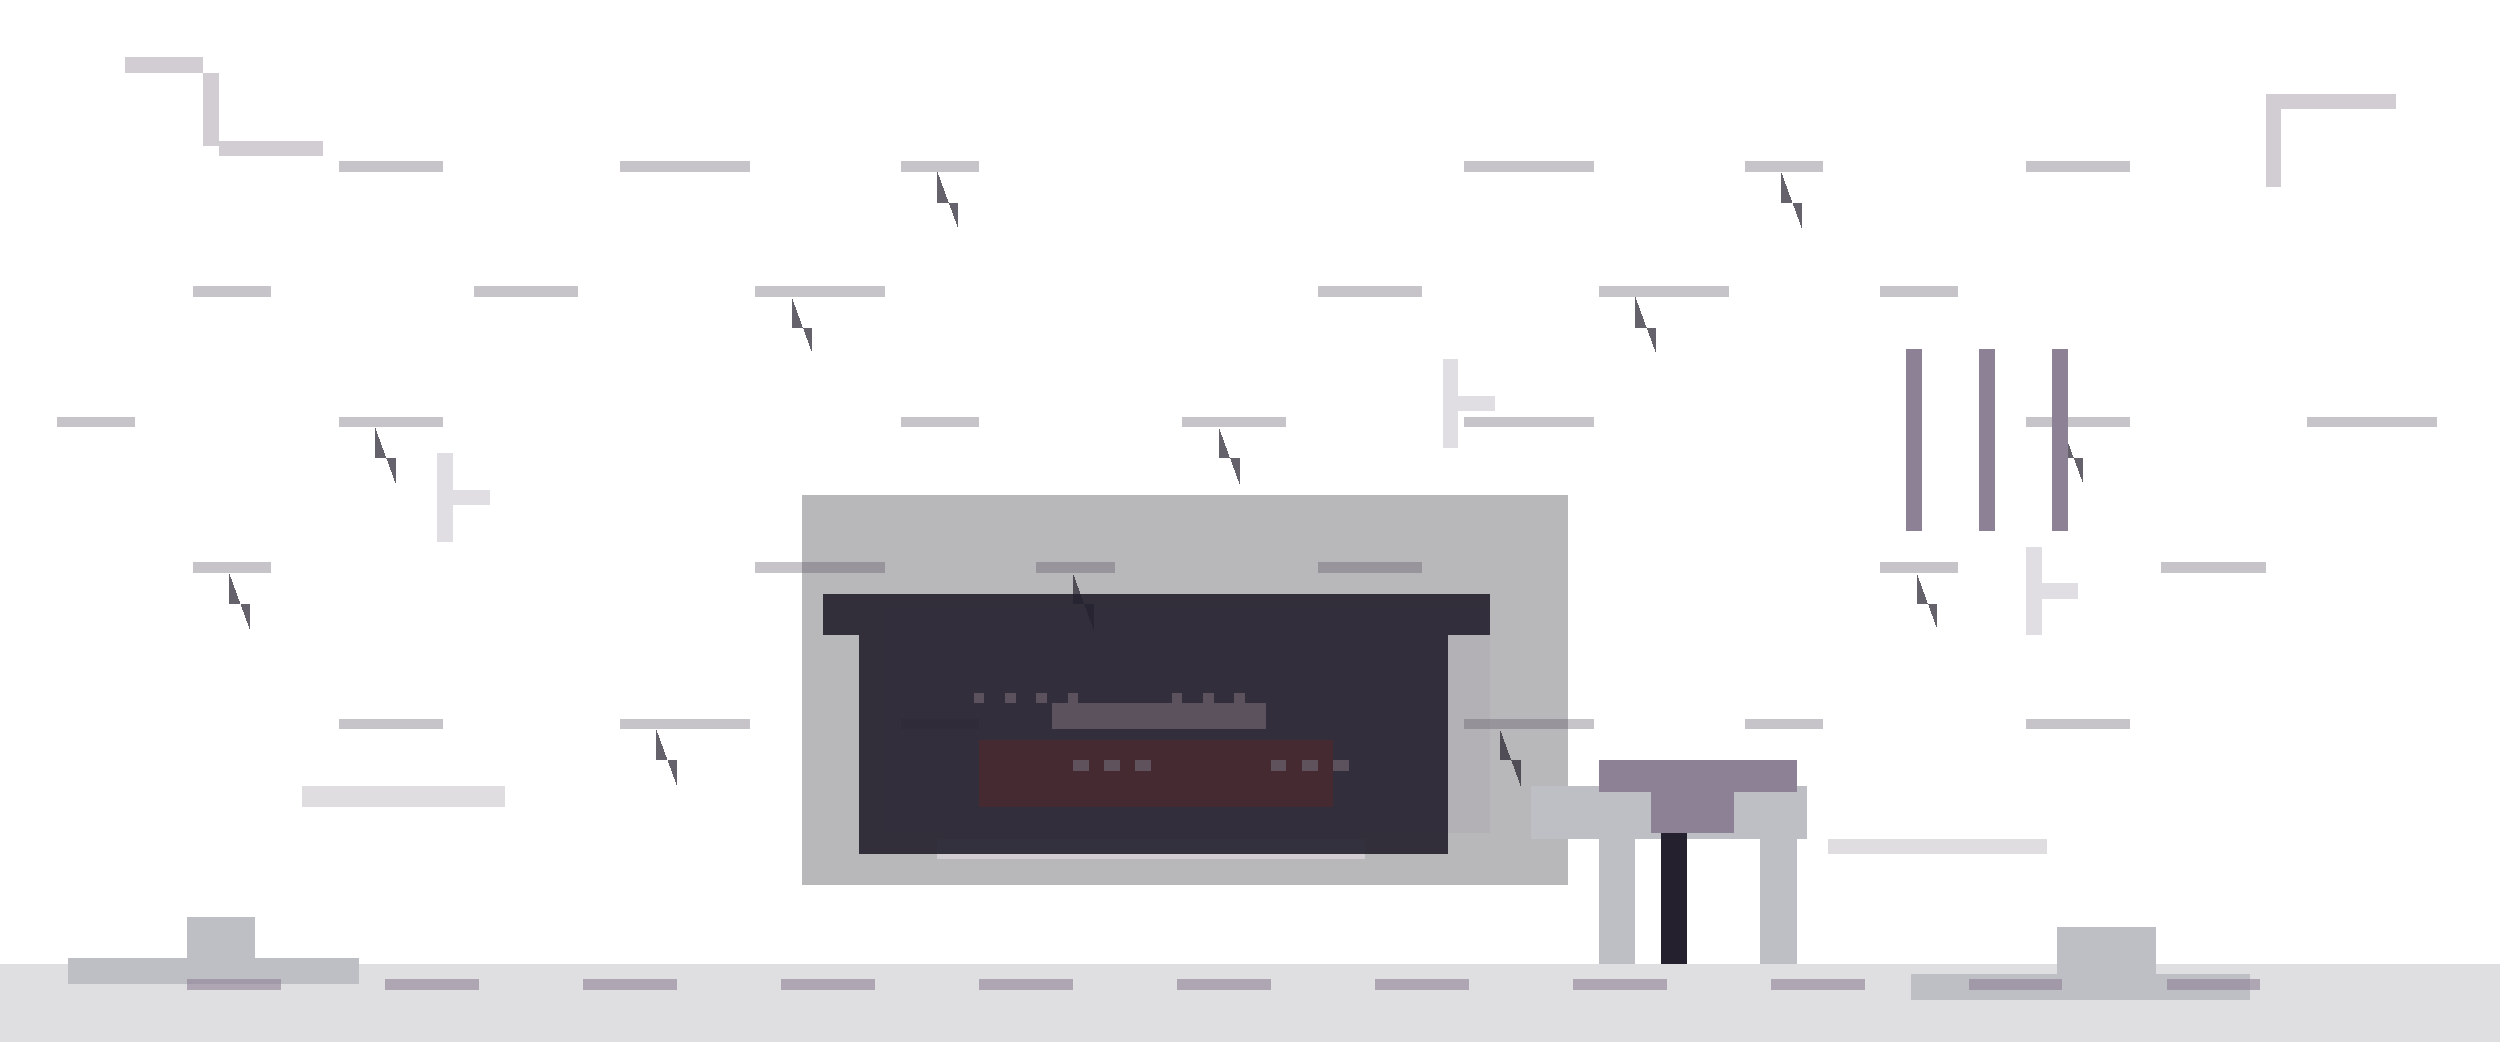
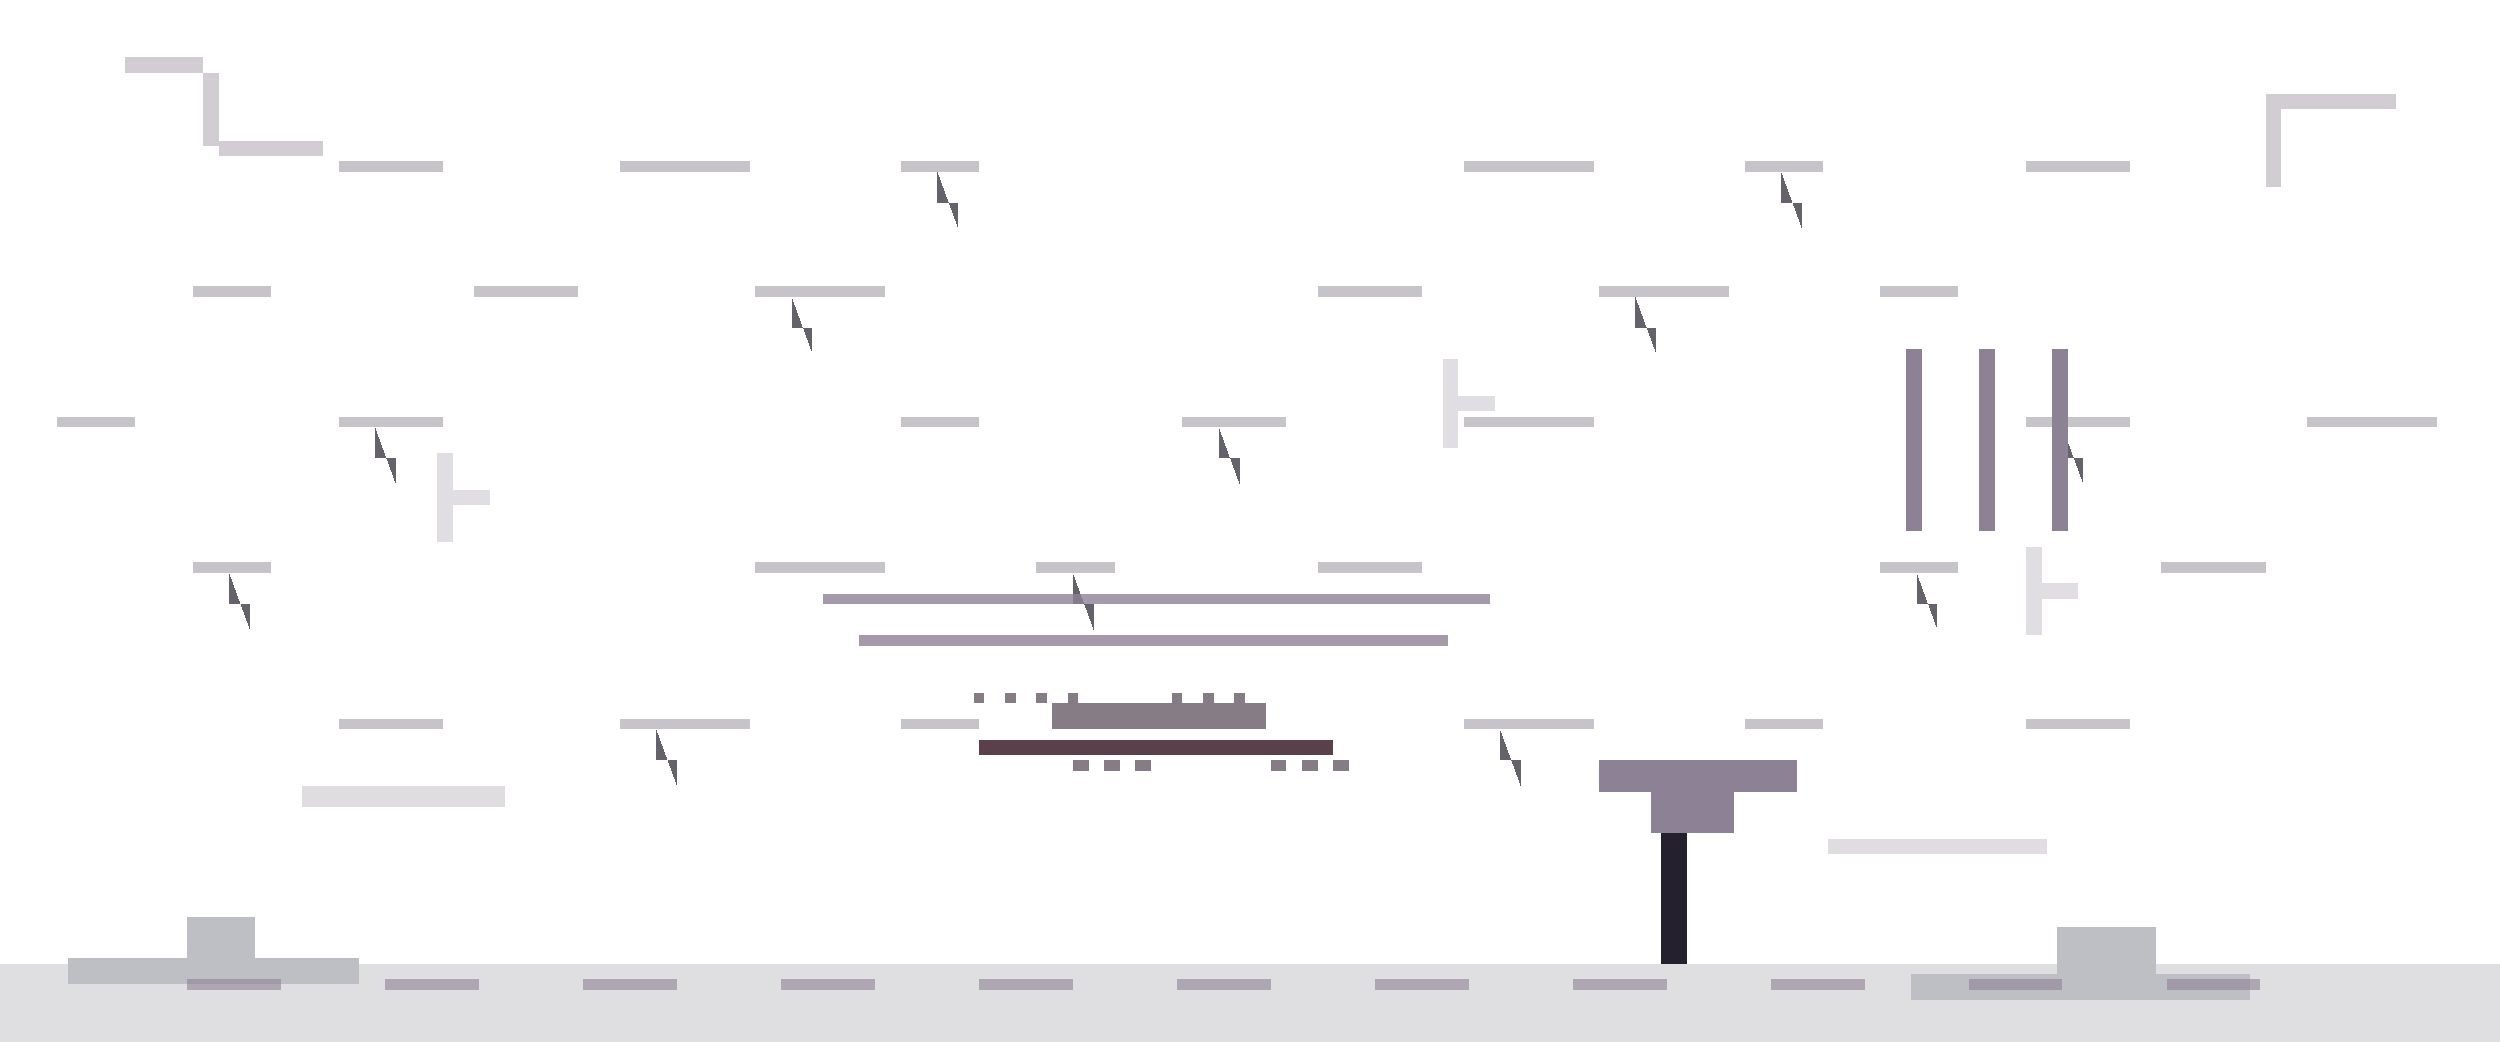
<svg xmlns="http://www.w3.org/2000/svg" viewBox="0 0 480 200" shape-rendering="crispEdges">
  <g opacity=".35">
    <rect x="0" y="185" width="480" height="15" fill="#11121d" opacity=".38" />
    <path d="M13 184h23v-8h13v8h20v5H13zM367 187h28v-9h19v9h18v5h-65z" fill="#454459" />
    <path d="M24 11h15v3H24zM39 14h3v14h-3zM42 27h20v3H42zM435 18h25v3h-25zM435 21h3v15h-3z" fill="#7a7180" />
    <rect x="58" y="151" width="39" height="4" fill="#7a7180" opacity=".7" />
    <rect x="351" y="161" width="42" height="3" fill="#7a7180" opacity=".7" />
-     <path d="M154 95h147v75H154z" fill="#19161d" opacity=".89" />
-     <path d="M170 117h116v43H170z" fill="#25202a" />
-     <path d="M294 151h53v10h-53zM307 161h7v24h-7zM338 161h7v24h-7z" fill="#454459" />
-     <rect x="180" y="161" width="82" height="4" fill="#7a7180" />
    <path d="M84 87h3v7h7v3h-7v7h-3z" fill="#777082" opacity=".65" />
    <path d="M389 105h3v7h7v3h-7v7h-3z" fill="#777082" opacity=".65" />
    <path d="M277 69h3v7h7v3h-7v7h-3z" fill="#777082" opacity=".65" />
  </g>
  <rect x="65" y="31" width="20" height="2" fill="#575262" opacity=".34" />
  <rect x="119" y="31" width="25" height="2" fill="#575262" opacity=".34" />
  <rect x="173" y="31" width="15" height="2" fill="#575262" opacity=".34" />
  <path d="M180 33v6h4v5" fill="#24202d" opacity=".7" />
  <rect x="281" y="31" width="25" height="2" fill="#575262" opacity=".34" />
  <rect x="335" y="31" width="15" height="2" fill="#575262" opacity=".34" />
  <path d="M342 33v6h4v5" fill="#24202d" opacity=".7" />
  <rect x="389" y="31" width="20" height="2" fill="#575262" opacity=".34" />
  <rect x="37" y="55" width="15" height="2" fill="#575262" opacity=".34" />
  <rect x="91" y="55" width="20" height="2" fill="#575262" opacity=".34" />
  <rect x="145" y="55" width="25" height="2" fill="#575262" opacity=".34" />
  <path d="M152 57v6h4v5" fill="#24202d" opacity=".7" />
  <rect x="253" y="55" width="20" height="2" fill="#575262" opacity=".34" />
  <rect x="307" y="55" width="25" height="2" fill="#575262" opacity=".34" />
  <path d="M314 57v6h4v5" fill="#24202d" opacity=".7" />
  <rect x="361" y="55" width="15" height="2" fill="#575262" opacity=".34" />
  <rect x="11" y="80" width="15" height="2" fill="#575262" opacity=".34" />
  <rect x="65" y="80" width="20" height="2" fill="#575262" opacity=".34" />
  <path d="M72 82v6h4v5" fill="#24202d" opacity=".7" />
  <rect x="173" y="80" width="15" height="2" fill="#575262" opacity=".34" />
  <rect x="227" y="80" width="20" height="2" fill="#575262" opacity=".34" />
  <path d="M234 82v6h4v5" fill="#24202d" opacity=".7" />
  <rect x="281" y="80" width="25" height="2" fill="#575262" opacity=".34" />
  <rect x="389" y="80" width="20" height="2" fill="#575262" opacity=".34" />
  <path d="M396 82v6h4v5" fill="#24202d" opacity=".7" />
  <rect x="443" y="80" width="25" height="2" fill="#575262" opacity=".34" />
  <rect x="37" y="108" width="15" height="2" fill="#575262" opacity=".34" />
  <path d="M44 110v6h4v5" fill="#24202d" opacity=".7" />
  <rect x="145" y="108" width="25" height="2" fill="#575262" opacity=".34" />
  <rect x="199" y="108" width="15" height="2" fill="#575262" opacity=".34" />
  <path d="M206 110v6h4v5" fill="#24202d" opacity=".7" />
  <rect x="253" y="108" width="20" height="2" fill="#575262" opacity=".34" />
  <rect x="361" y="108" width="15" height="2" fill="#575262" opacity=".34" />
  <path d="M368 110v6h4v5" fill="#24202d" opacity=".7" />
  <rect x="415" y="108" width="20" height="2" fill="#575262" opacity=".34" />
  <rect x="65" y="138" width="20" height="2" fill="#575262" opacity=".34" />
  <rect x="119" y="138" width="25" height="2" fill="#575262" opacity=".34" />
  <path d="M126 140v6h4v5" fill="#24202d" opacity=".7" />
  <rect x="173" y="138" width="15" height="2" fill="#575262" opacity=".34" />
  <rect x="281" y="138" width="25" height="2" fill="#575262" opacity=".34" />
  <path d="M288 140v6h4v5" fill="#24202d" opacity=".7" />
  <rect x="335" y="138" width="15" height="2" fill="#575262" opacity=".34" />
  <rect x="389" y="138" width="20" height="2" fill="#575262" opacity=".34" />
  <rect x="36" y="188" width="18" height="2" fill="#8d8195" opacity=".6" />
  <rect x="74" y="188" width="18" height="2" fill="#8d8195" opacity=".6" />
  <rect x="112" y="188" width="18" height="2" fill="#8d8195" opacity=".6" />
  <rect x="150" y="188" width="18" height="2" fill="#8d8195" opacity=".6" />
  <rect x="188" y="188" width="18" height="2" fill="#8d8195" opacity=".6" />
  <rect x="226" y="188" width="18" height="2" fill="#8d8195" opacity=".6" />
  <rect x="264" y="188" width="18" height="2" fill="#8d8195" opacity=".6" />
  <rect x="302" y="188" width="18" height="2" fill="#8d8195" opacity=".6" />
  <rect x="340" y="188" width="18" height="2" fill="#8d8195" opacity=".6" />
  <rect x="378" y="188" width="18" height="2" fill="#8d8195" opacity=".6" />
  <rect x="416" y="188" width="18" height="2" fill="#8d8195" opacity=".6" />
-   <path d="M158 114h128v8H158zM165 122h113v42H165z" fill="#24202d" opacity=".9" />
-   <rect x="188" y="142" width="68" height="13" fill="#452b31" />
+   <path d="M158 114h128v2H158zM165 122h113v2H165z" fill="#8d8195" opacity=".8" />
+   <rect x="188" y="142" width="68" height="3" fill="#59404a" />
  <rect x="202" y="135" width="41" height="5" fill="#665b66" opacity=".8" />
  <path d="M307 146h38v6h-12v8h-16v-8h-10z" fill="#8d8195" />
  <rect x="319" y="160" width="5" height="25" fill="#24202d" />
  <rect x="187" y="133" width="2" height="2" fill="#665b66" opacity=".8" />
  <rect x="206" y="146" width="3" height="2" fill="#665b66" opacity=".8" />
  <rect x="225" y="133" width="2" height="2" fill="#665b66" opacity=".8" />
  <rect x="244" y="146" width="3" height="2" fill="#665b66" opacity=".8" />
  <rect x="193" y="133" width="2" height="2" fill="#665b66" opacity=".8" />
  <rect x="212" y="146" width="3" height="2" fill="#665b66" opacity=".8" />
  <rect x="231" y="133" width="2" height="2" fill="#665b66" opacity=".8" />
  <rect x="250" y="146" width="3" height="2" fill="#665b66" opacity=".8" />
  <rect x="199" y="133" width="2" height="2" fill="#665b66" opacity=".8" />
  <rect x="218" y="146" width="3" height="2" fill="#665b66" opacity=".8" />
  <rect x="237" y="133" width="2" height="2" fill="#665b66" opacity=".8" />
  <rect x="256" y="146" width="3" height="2" fill="#665b66" opacity=".8" />
  <rect x="205" y="133" width="2" height="2" fill="#665b66" opacity=".8" />
  <path d="M366 67v35h3V67z" fill="#8d8195" />
  <path d="M380 67v35h3V67z" fill="#8d8195" />
  <path d="M394 67v35h3V67z" fill="#8d8195" />
</svg>
